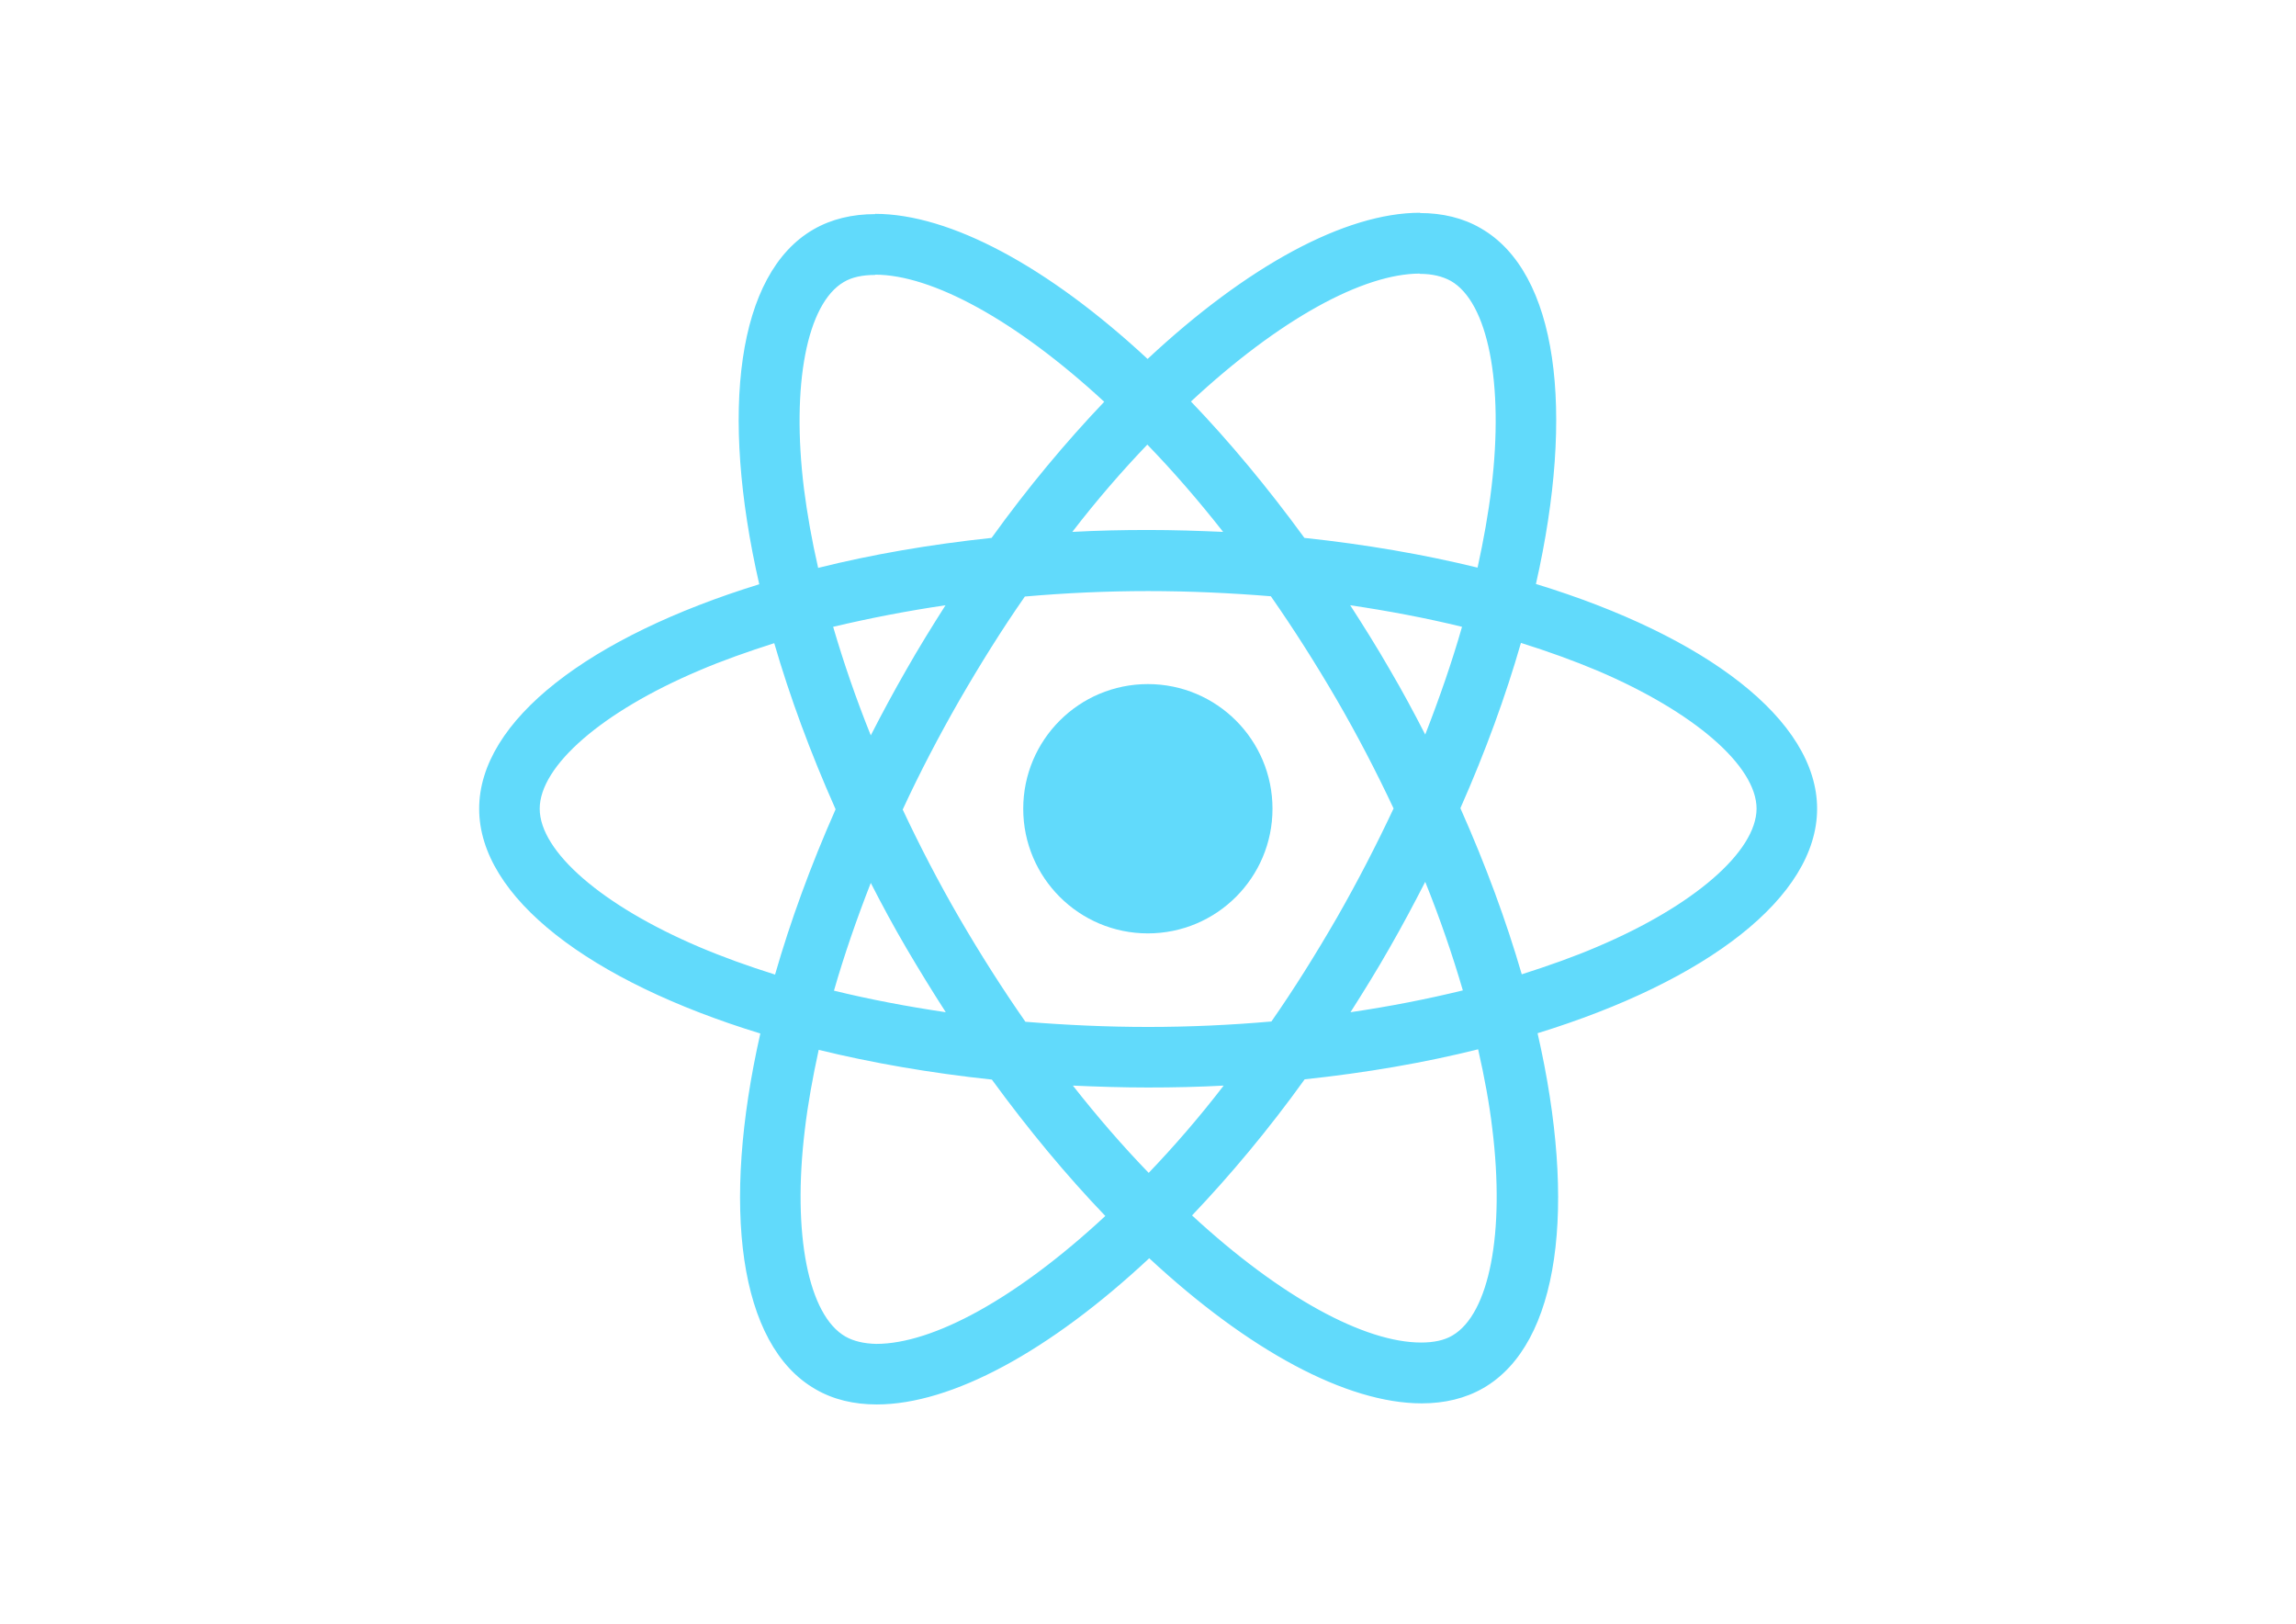
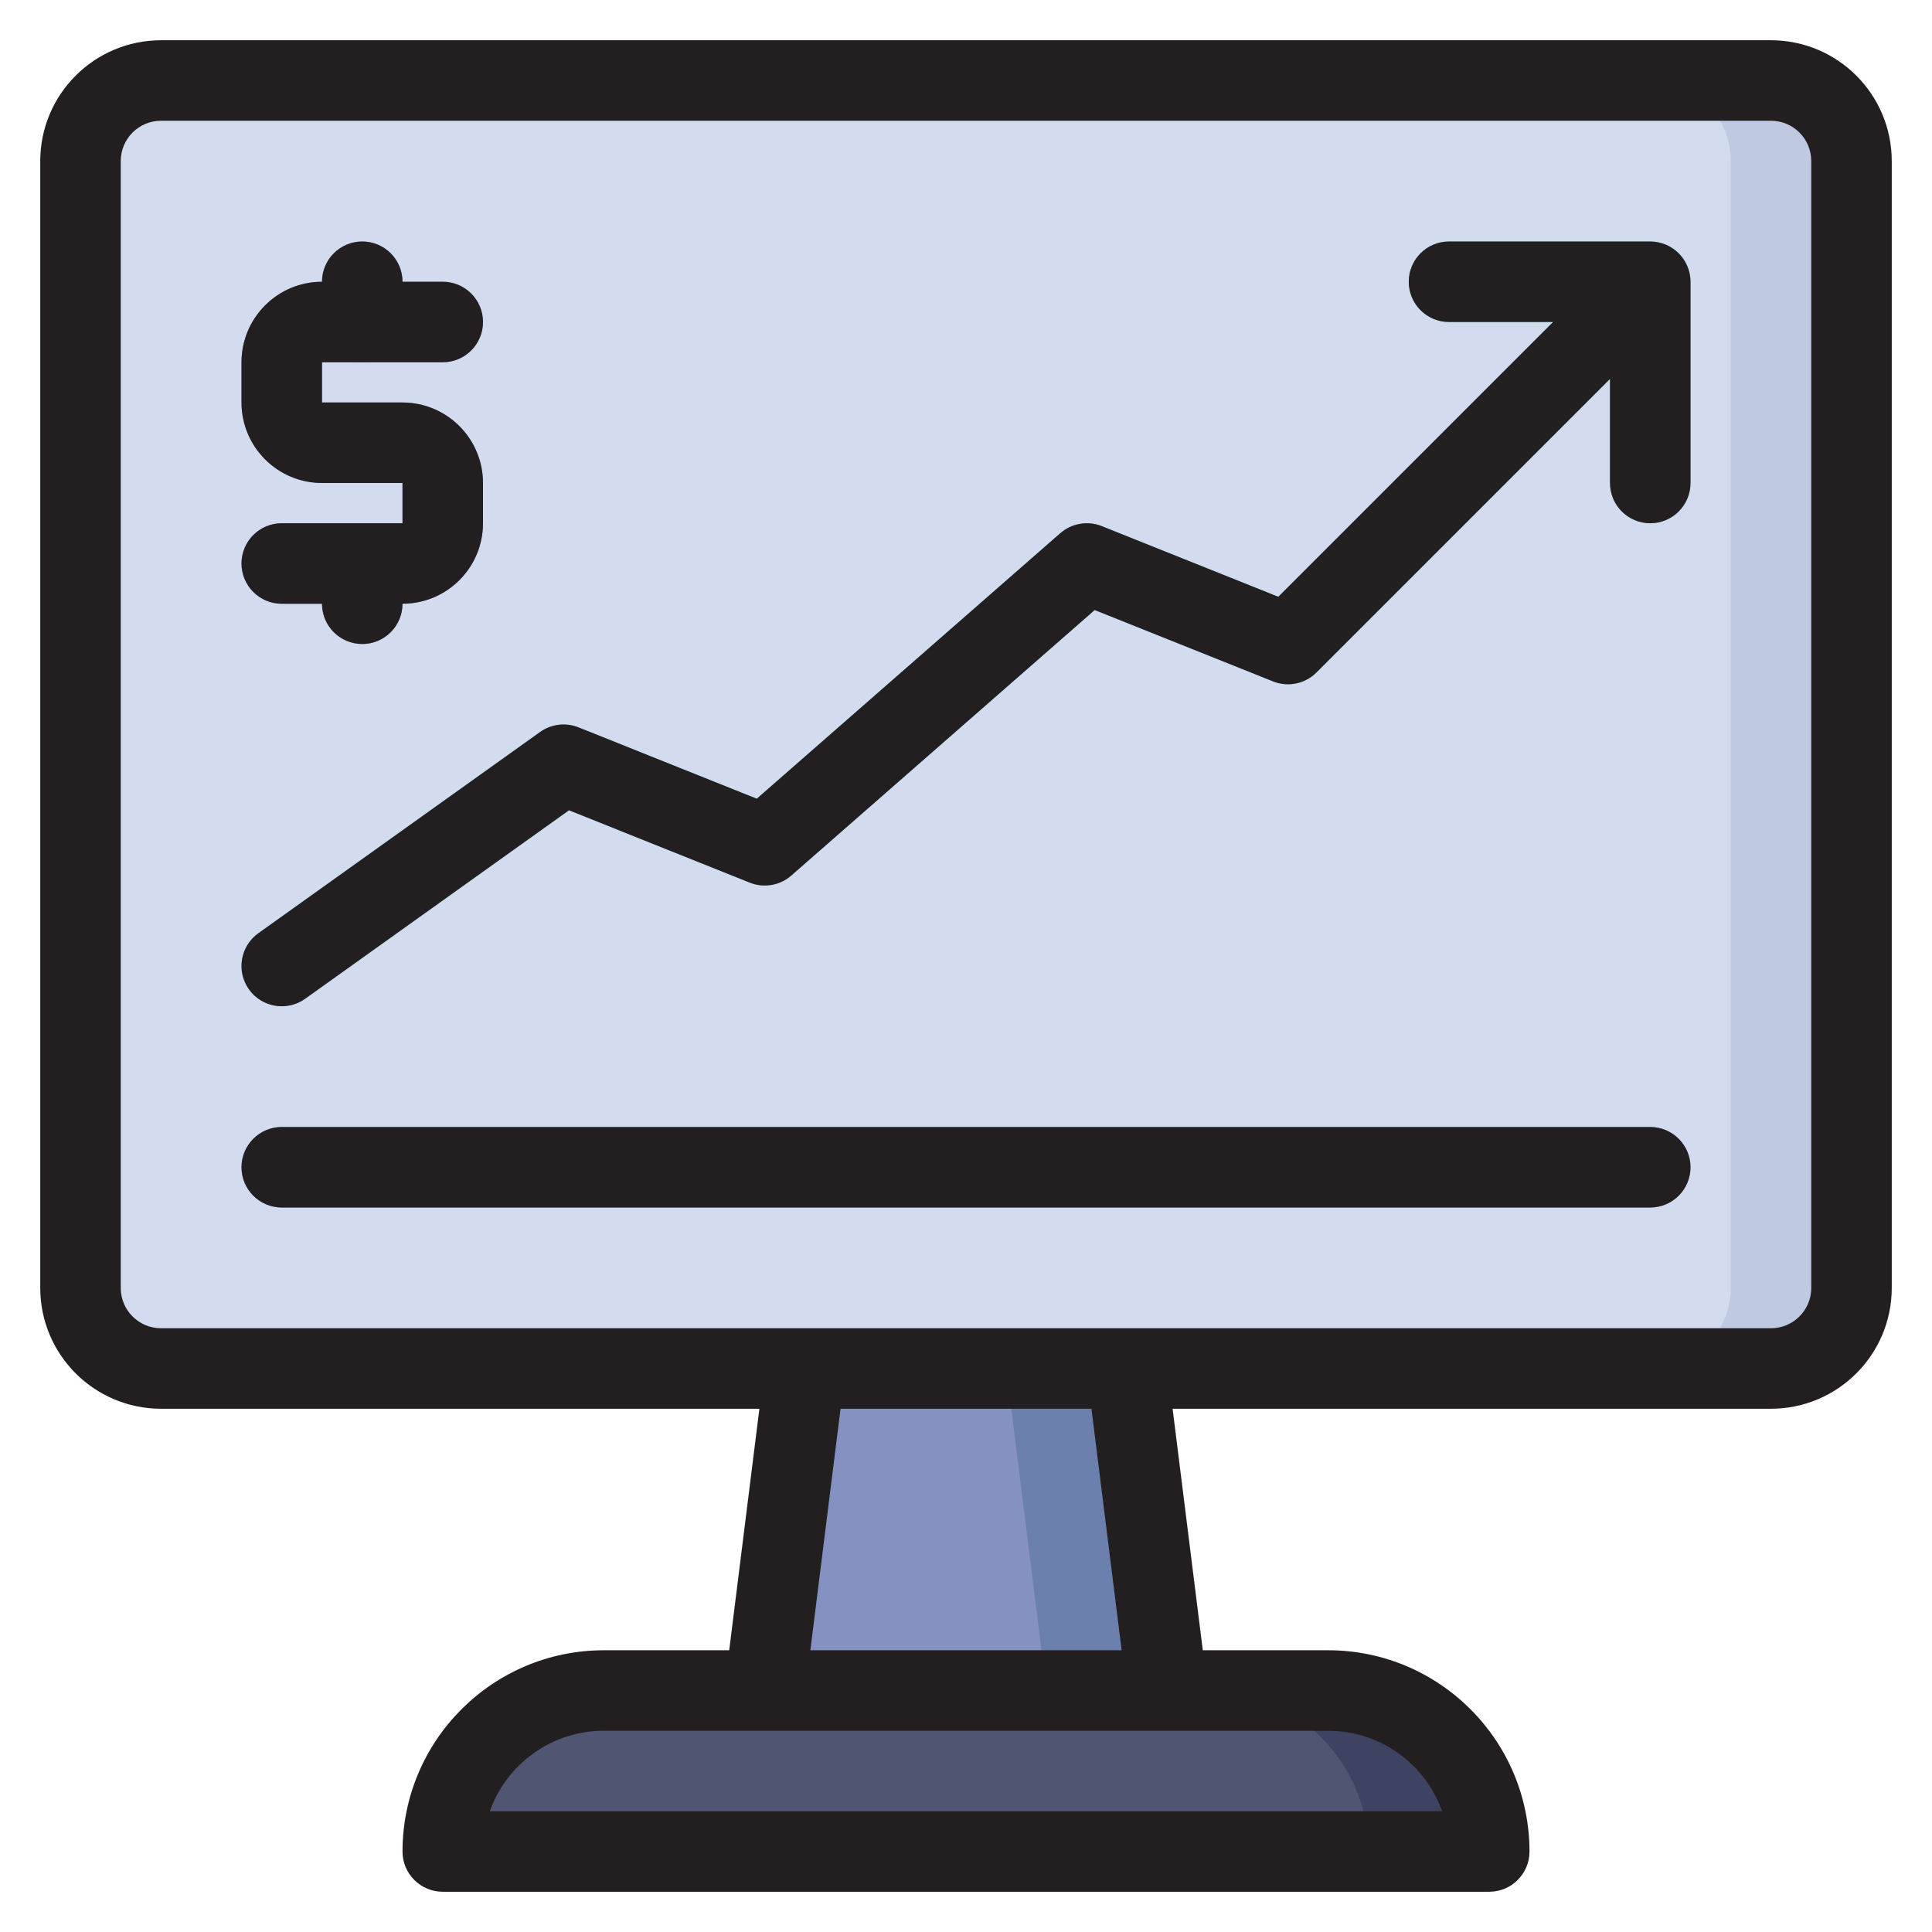
- <svg xmlns="http://www.w3.org/2000/svg" viewBox="0 0 841.9 595.3">
-   <g fill="#61DAFB">
-     <path d="M666.3 296.5c0-32.5-40.7-63.3-103.1-82.4 14.4-63.6 8-114.2-20.2-130.4-6.5-3.8-14.1-5.6-22.4-5.6v22.3c4.6 0 8.3.9 11.4 2.6 13.6 7.8 19.5 37.5 14.9 75.7-1.1 9.4-2.9 19.3-5.1 29.4-19.6-4.8-41-8.5-63.5-10.9-13.5-18.5-27.5-35.3-41.6-50 32.6-30.3 63.2-46.9 84-46.9V78c-27.5 0-63.5 19.6-99.9 53.6-36.4-33.8-72.4-53.2-99.9-53.2v22.3c20.7 0 51.4 16.5 84 46.6-14 14.7-28 31.4-41.3 49.9-22.6 2.4-44 6.1-63.6 11-2.3-10-4-19.7-5.2-29-4.7-38.2 1.1-67.9 14.6-75.8 3-1.8 6.9-2.6 11.5-2.6V78.5c-8.4 0-16 1.8-22.6 5.6-28.1 16.2-34.4 66.7-19.9 130.1-62.2 19.2-102.7 49.9-102.7 82.3 0 32.5 40.7 63.3 103.1 82.4-14.4 63.6-8 114.2 20.2 130.4 6.5 3.8 14.1 5.6 22.5 5.6 27.5 0 63.5-19.6 99.9-53.6 36.4 33.8 72.4 53.2 99.9 53.2 8.4 0 16-1.8 22.6-5.6 28.1-16.2 34.4-66.7 19.9-130.1 62-19.1 102.5-49.9 102.5-82.3zm-130.2-66.7c-3.7 12.9-8.3 26.2-13.5 39.5-4.1-8-8.4-16-13.1-24-4.6-8-9.5-15.8-14.4-23.4 14.2 2.1 27.9 4.7 41 7.9zm-45.8 106.5c-7.8 13.5-15.8 26.3-24.1 38.2-14.9 1.3-30 2-45.2 2-15.1 0-30.2-.7-45-1.9-8.3-11.9-16.4-24.6-24.2-38-7.6-13.1-14.5-26.4-20.8-39.8 6.2-13.4 13.2-26.8 20.7-39.9 7.8-13.5 15.8-26.3 24.1-38.2 14.9-1.3 30-2 45.2-2 15.1 0 30.2.7 45 1.9 8.3 11.9 16.4 24.6 24.2 38 7.6 13.1 14.5 26.4 20.8 39.8-6.3 13.4-13.2 26.8-20.7 39.9zm32.3-13c5.4 13.4 10 26.8 13.8 39.8-13.1 3.2-26.9 5.9-41.2 8 4.9-7.7 9.8-15.6 14.4-23.7 4.6-8 8.9-16.1 13-24.1zM421.2 430c-9.3-9.6-18.6-20.3-27.8-32 9 .4 18.2.7 27.5.7 9.4 0 18.7-.2 27.8-.7-9 11.7-18.3 22.4-27.5 32zm-74.4-58.9c-14.2-2.1-27.9-4.7-41-7.9 3.7-12.9 8.3-26.2 13.5-39.5 4.1 8 8.4 16 13.1 24 4.7 8 9.5 15.8 14.4 23.4zM420.7 163c9.3 9.6 18.6 20.3 27.8 32-9-.4-18.2-.7-27.5-.7-9.4 0-18.7.2-27.8.7 9-11.7 18.3-22.4 27.5-32zm-74 58.9c-4.9 7.7-9.8 15.6-14.4 23.7-4.6 8-8.9 16-13 24-5.4-13.4-10-26.8-13.8-39.8 13.1-3.1 26.9-5.8 41.2-7.9zm-90.5 125.2c-35.4-15.1-58.3-34.9-58.3-50.6 0-15.7 22.9-35.6 58.3-50.6 8.6-3.7 18-7 27.7-10.1 5.7 19.6 13.2 40 22.5 60.9-9.2 20.8-16.6 41.1-22.2 60.6-9.9-3.1-19.3-6.5-28-10.2zM310 490c-13.6-7.8-19.5-37.5-14.9-75.7 1.1-9.4 2.9-19.3 5.1-29.4 19.6 4.8 41 8.5 63.5 10.9 13.5 18.5 27.5 35.3 41.6 50-32.6 30.3-63.2 46.9-84 46.9-4.5-.1-8.3-1-11.3-2.7zm237.2-76.2c4.7 38.2-1.1 67.9-14.6 75.8-3 1.8-6.9 2.6-11.5 2.6-20.7 0-51.4-16.5-84-46.6 14-14.7 28-31.4 41.3-49.9 22.6-2.4 44-6.1 63.6-11 2.3 10.1 4.1 19.8 5.2 29.1zm38.5-66.7c-8.6 3.7-18 7-27.7 10.1-5.7-19.6-13.2-40-22.5-60.9 9.2-20.8 16.6-41.1 22.2-60.6 9.9 3.1 19.3 6.5 28.1 10.2 35.4 15.1 58.3 34.9 58.3 50.6-.1 15.7-23 35.6-58.4 50.6zM320.8 78.4z" />
-     <circle cx="420.9" cy="296.5" r="45.7" />
-     <path d="M520.5 78.1z" />
+ <svg xmlns="http://www.w3.org/2000/svg" viewBox="0 0 48 48">
+   <defs>
+     <style>.cls-5{fill:#8491c1}.cls-7{fill:#4ac6b7}.cls-8{fill:#231f20}</style>
+   </defs>
+   <g id="Stock">
+     <rect x="2" y="2" width="44" height="32" rx="2" ry="2" style="fill:#d3dbef" />
+     <path d="M44 2h-3a2 2 0 0 1 2 2v28a2 2 0 0 1-2 2h3a2 2 0 0 0 2-2V4a2 2 0 0 0-2-2z" style="fill:#bfcae2" />
+     <path d="M33 42H15a4 4 0 0 0-4 4h26a4 4 0 0 0-4-4z" style="fill:#505572" />
+     <path d="M33 42h-3a4 4 0 0 1 4 4h3a4 4 0 0 0-4-4z" style="fill:#3d4360" />
+     <path class="cls-5" d="M29 42H19l1-8h8l1 8z" />
+     <path style="fill:#6c80ad" d="M28 34h-3l1 8h3l-1-8z" />
+     <path class="cls-5" d="M10 15H7a1 1 0 0 1 0-2h3v-1H8a2.002 2.002 0 0 1-2-2V9a2.002 2.002 0 0 1 2-2h3a1 1 0 0 1 0 2H8v1h2a2.002 2.002 0 0 1 2 2v1a2.002 2.002 0 0 1-2 2z" />
+     <path class="cls-5" d="M9 9a1 1 0 0 1-1-1V7a1 1 0 0 1 2 0v1a1 1 0 0 1-1 1zM9 16a1 1 0 0 1-1-1v-1a1 1 0 0 1 2 0v1a1 1 0 0 1-1 1zM41 30H7a1 1 0 0 1 0-2h34a1 1 0 0 1 0 2z" />
+     <path class="cls-7" d="M41 13a1 1 0 0 1-1-1V8h-4a1 1 0 0 1 0-2h5a1 1 0 0 1 1 1v5a1 1 0 0 1-1 1z" />
+     <path class="cls-7" d="M7.001 25a1 1 0 0 1-.582-1.814l7-5a1.003 1.003 0 0 1 .953-.115l4.43 1.773 7.54-6.596a1.005 1.005 0 0 1 1.03-.177l4.387 1.756 8.534-8.534a1 1 0 0 1 1.414 1.414l-9 9a1 1 0 0 1-1.079.222l-4.43-1.773-7.54 6.596a1 1 0 0 1-1.03.177l-4.492-1.798-6.555 4.683a.996.996 0 0 1-.58.186z" />
+     <path class="cls-8" d="M44 1H4a3.003 3.003 0 0 0-3 3v28a3.003 3.003 0 0 0 3 3h14.867l-.75 6H15a5.006 5.006 0 0 0-5 5 1 1 0 0 0 1 1h26a1 1 0 0 0 1-1 5.006 5.006 0 0 0-5-5h-3.117l-.75-6H44a3.003 3.003 0 0 0 3-3V4a3.003 3.003 0 0 0-3-3zm-8.171 44H12.17A3.005 3.005 0 0 1 15 43h18a3.005 3.005 0 0 1 2.829 2zm-7.962-4h-7.734l.75-6h6.234zM45 32a1.001 1.001 0 0 1-1 1H4a1.001 1.001 0 0 1-1-1V4a1.001 1.001 0 0 1 1-1h40a1.001 1.001 0 0 1 1 1z" />
+     <path class="cls-8" d="M7 13a1 1 0 0 0 0 2h1a1 1 0 0 0 2 0 2.002 2.002 0 0 0 2-2v-1a2.002 2.002 0 0 0-2-2H8V9h3a1 1 0 0 0 0-2h-1a1 1 0 0 0-2 0 2.002 2.002 0 0 0-2 2v1a2.002 2.002 0 0 0 2 2h2v1zM41 28H7a1 1 0 0 0 0 2h34a1 1 0 0 0 0-2zM41.382 6.077A1 1 0 0 0 41 6h-5a1 1 0 0 0 0 2h2.586l-6.827 6.827-4.387-1.756a1.005 1.005 0 0 0-1.03.177l-7.54 6.596-4.43-1.773a1.003 1.003 0 0 0-.953.115l-7 5a1 1 0 0 0 1.162 1.628l6.555-4.683 4.493 1.798a1 1 0 0 0 1.03-.176l7.538-6.597 4.431 1.773a1 1 0 0 0 1.079-.222L40 9.414V12a1 1 0 0 0 2 0V7a1.004 1.004 0 0 0-.618-.923z" />
  </g>
</svg>
